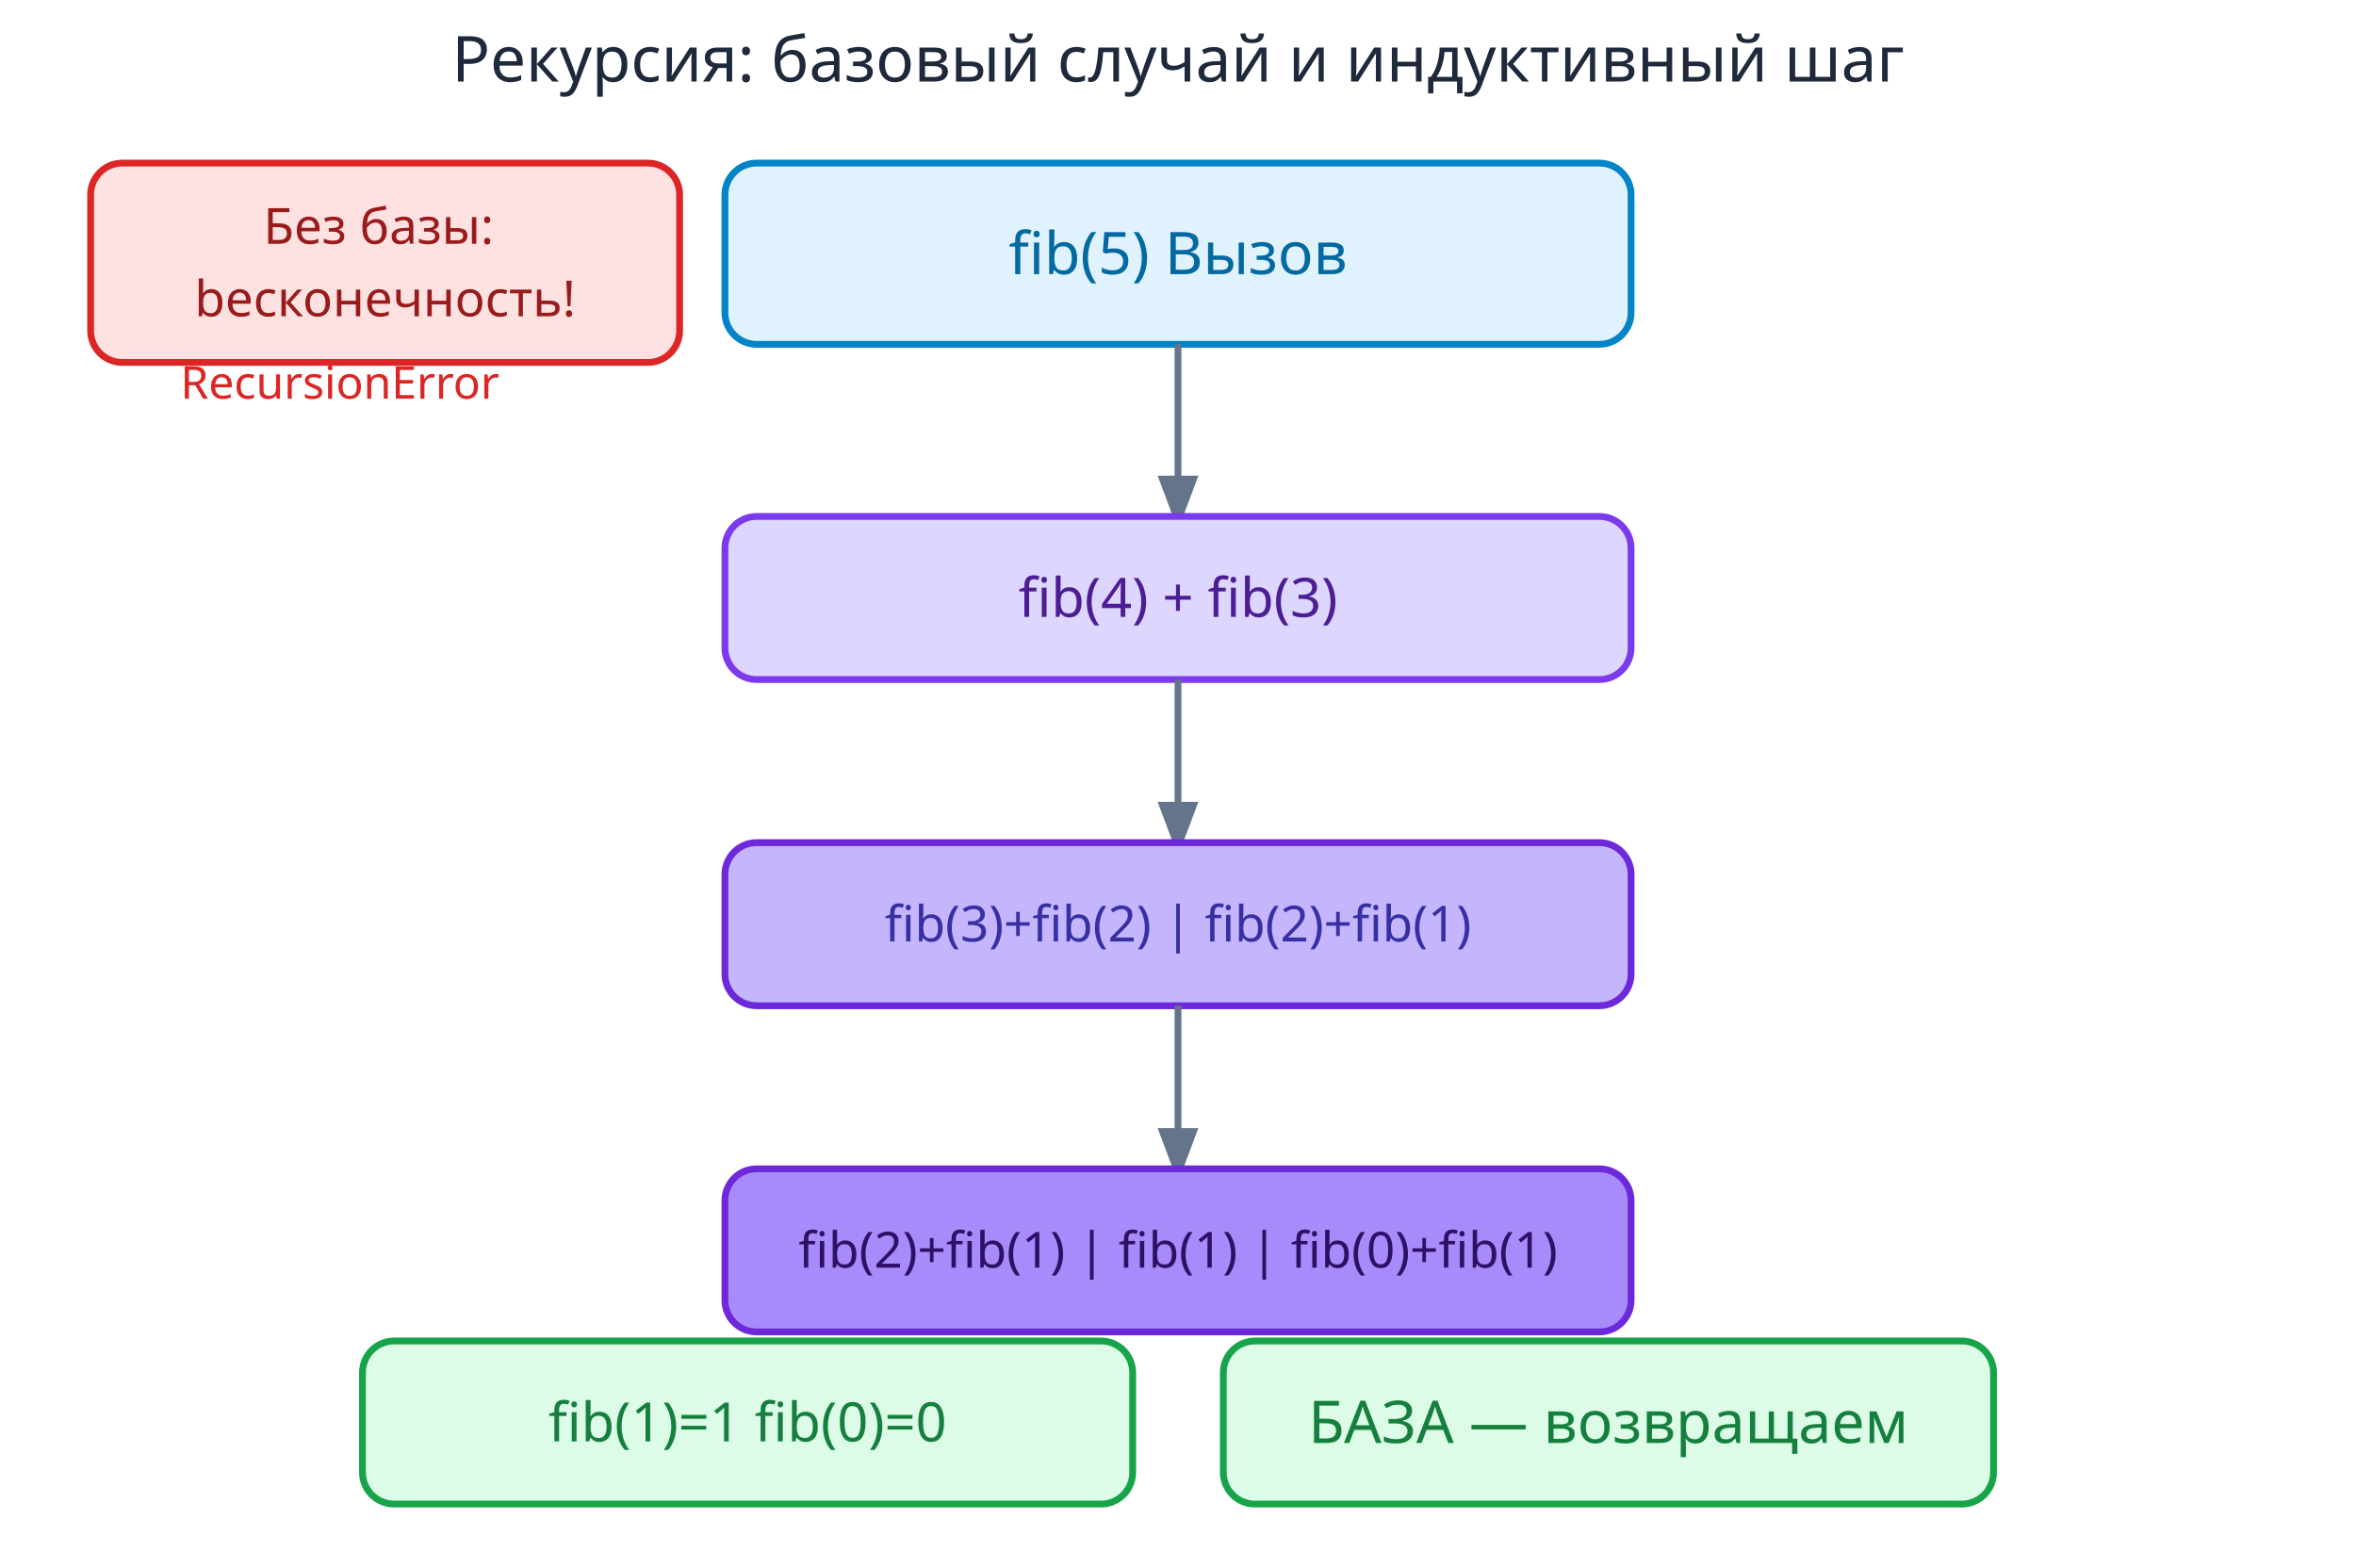
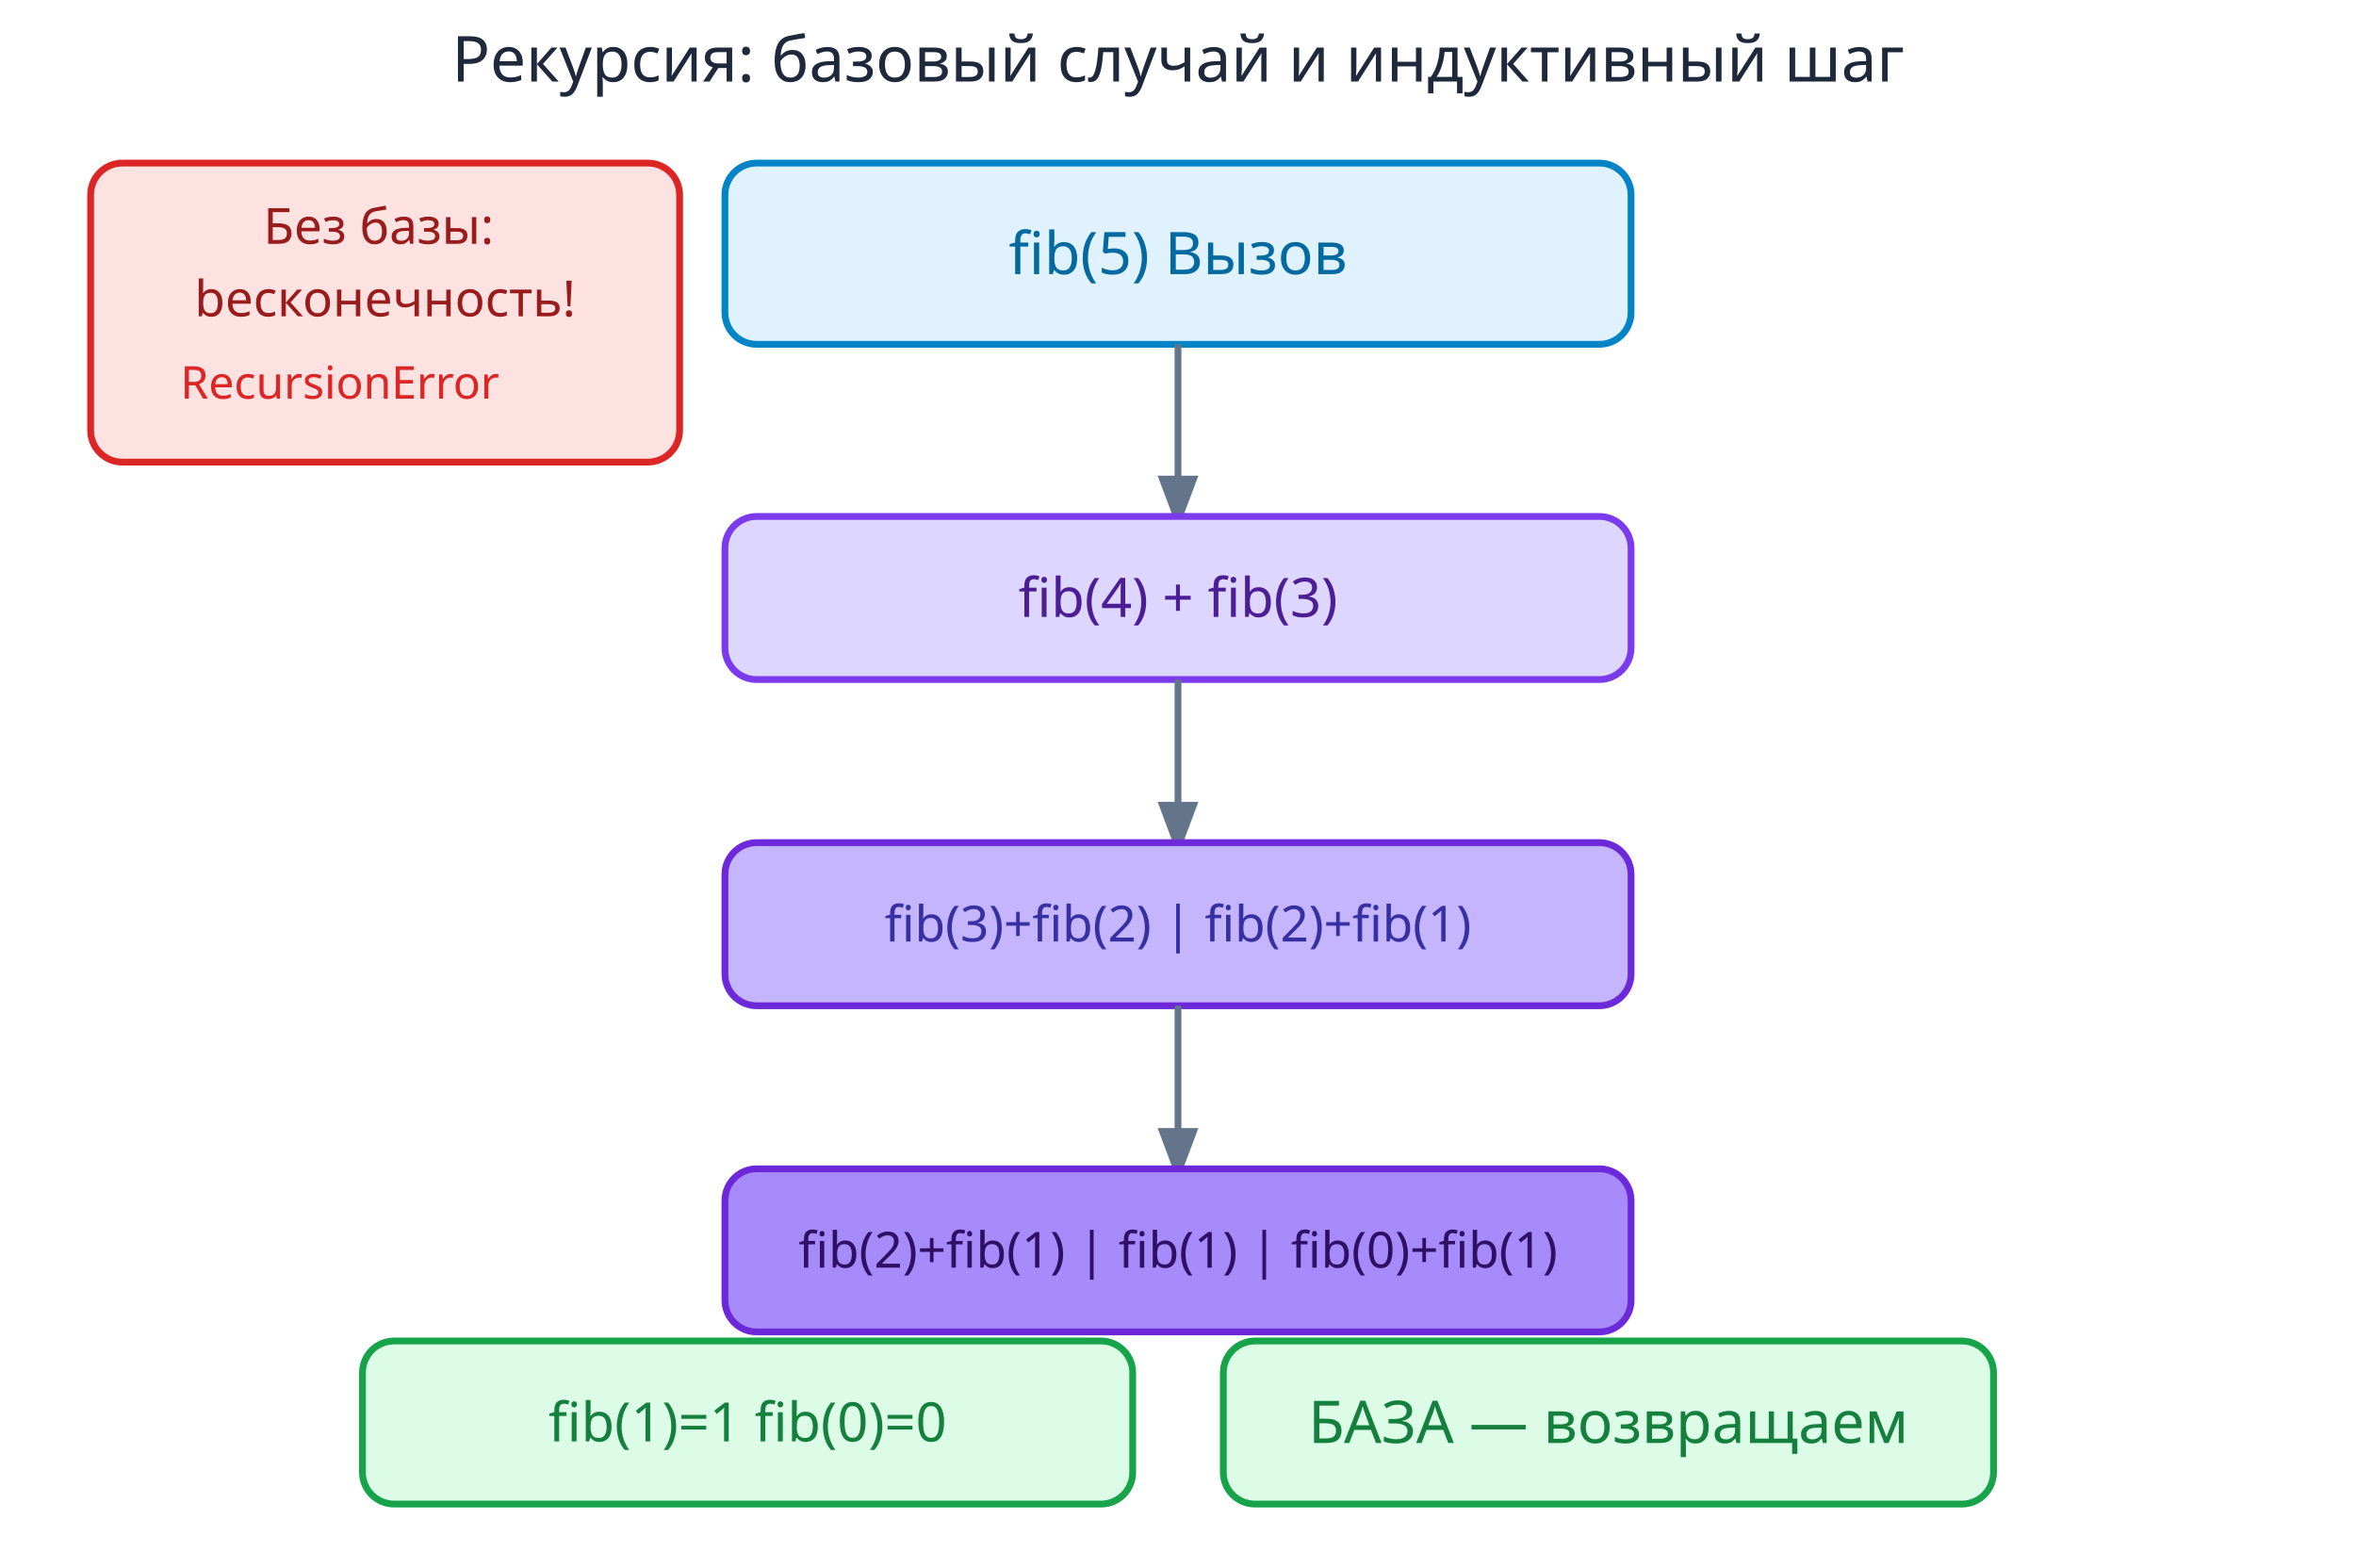
<svg xmlns="http://www.w3.org/2000/svg" viewBox="0 0 520 346" style="max-width:100%;height:auto;display:block;margin:0 auto;font-family:sans-serif">
  <defs>
    <marker id="ah" markerWidth="8" markerHeight="8" refX="6" refY="3" orient="auto">
      <path d="M0,0 L0,6 L8,3 z" fill="#64748b" />
    </marker>
    <marker id="ag" markerWidth="8" markerHeight="8" refX="6" refY="3" orient="auto">
      <path d="M0,0 L0,6 L8,3 z" fill="#059669" />
    </marker>
    <marker id="ar" markerWidth="8" markerHeight="8" refX="6" refY="3" orient="auto">
      <path d="M0,0 L0,6 L8,3 z" fill="#dc2626" />
    </marker>
  </defs>
  <text x="260" y="18" text-anchor="middle" font-size="14" fill="#1e293b">Рекурсия: базовый случай и индуктивный шаг</text>
  <rect x="160" y="36" width="200" height="40" rx="7" fill="#e0f2fe" stroke="#0284c7" stroke-width="1.5" />
  <text x="260" y="56" text-anchor="middle" font-size="13" fill="#0369a1" dominant-baseline="middle">
    <tspan x="260" dy="0">fib(5)  Вызов</tspan>
  </text>
  <line x1="260" y1="76" x2="260" y2="114" stroke="#64748b" stroke-width="1.5" marker-end="url(#ah)" />
  <rect x="160" y="114" width="200" height="36" rx="7" fill="#ddd6fe" stroke="#7c3aed" stroke-width="1.5" />
  <text x="260" y="132" text-anchor="middle" font-size="12" fill="#4c1d95" dominant-baseline="middle">
    <tspan x="260" dy="0">fib(4) + fib(3)</tspan>
  </text>
  <line x1="260" y1="150" x2="260" y2="186" stroke="#64748b" stroke-width="1.5" marker-end="url(#ah)" />
  <rect x="160" y="186" width="200" height="36" rx="7" fill="#c4b5fd" stroke="#6d28d9" stroke-width="1.5" />
  <text x="260" y="204" text-anchor="middle" font-size="11" fill="#3730a3" dominant-baseline="middle">
    <tspan x="260" dy="0">fib(3)+fib(2)  |  fib(2)+fib(1)</tspan>
  </text>
  <line x1="260" y1="222" x2="260" y2="258" stroke="#64748b" stroke-width="1.5" marker-end="url(#ah)" />
  <rect x="160" y="258" width="200" height="36" rx="7" fill="#a78bfa" stroke="#6d28d9" stroke-width="1.5" />
  <text x="260" y="276" text-anchor="middle" font-size="11" fill="#2e1065" dominant-baseline="middle">
    <tspan x="260" dy="0">fib(2)+fib(1)  |  fib(1)  |  fib(0)+fib(1)</tspan>
  </text>
  <rect x="80" y="296" width="170" height="36" rx="7" fill="#dcfce7" stroke="#16a34a" stroke-width="1.5" />
  <text x="165" y="314" text-anchor="middle" font-size="12" fill="#15803d" dominant-baseline="middle">
    <tspan x="165" dy="0">fib(1)=1  fib(0)=0</tspan>
  </text>
  <rect x="270" y="296" width="170" height="36" rx="7" fill="#dcfce7" stroke="#16a34a" stroke-width="1.5" />
  <text x="355" y="314" text-anchor="middle" font-size="13" fill="#15803d" dominant-baseline="middle">
    <tspan x="355" dy="0">БАЗА — возвращаем</tspan>
  </text>
-   <rect x="20" y="36" width="130" height="44" rx="7" fill="#fee2e2" stroke="#dc2626" stroke-width="1.5" />
+   <rect x="20" y="36" width="130" height="66" rx="7" fill="#fee2e2" stroke="#dc2626" stroke-width="1.5" />
  <text x="85" y="50" text-anchor="middle" font-size="11" fill="#991b1b" dominant-baseline="middle">
    <tspan x="85" dy="0">Без базы:</tspan>
    <tspan x="85" dy="16">bесконечность!</tspan>
  </text>
  <text x="75" y="88" text-anchor="middle" font-size="10" fill="#dc2626">RecursionError</text>
</svg>
